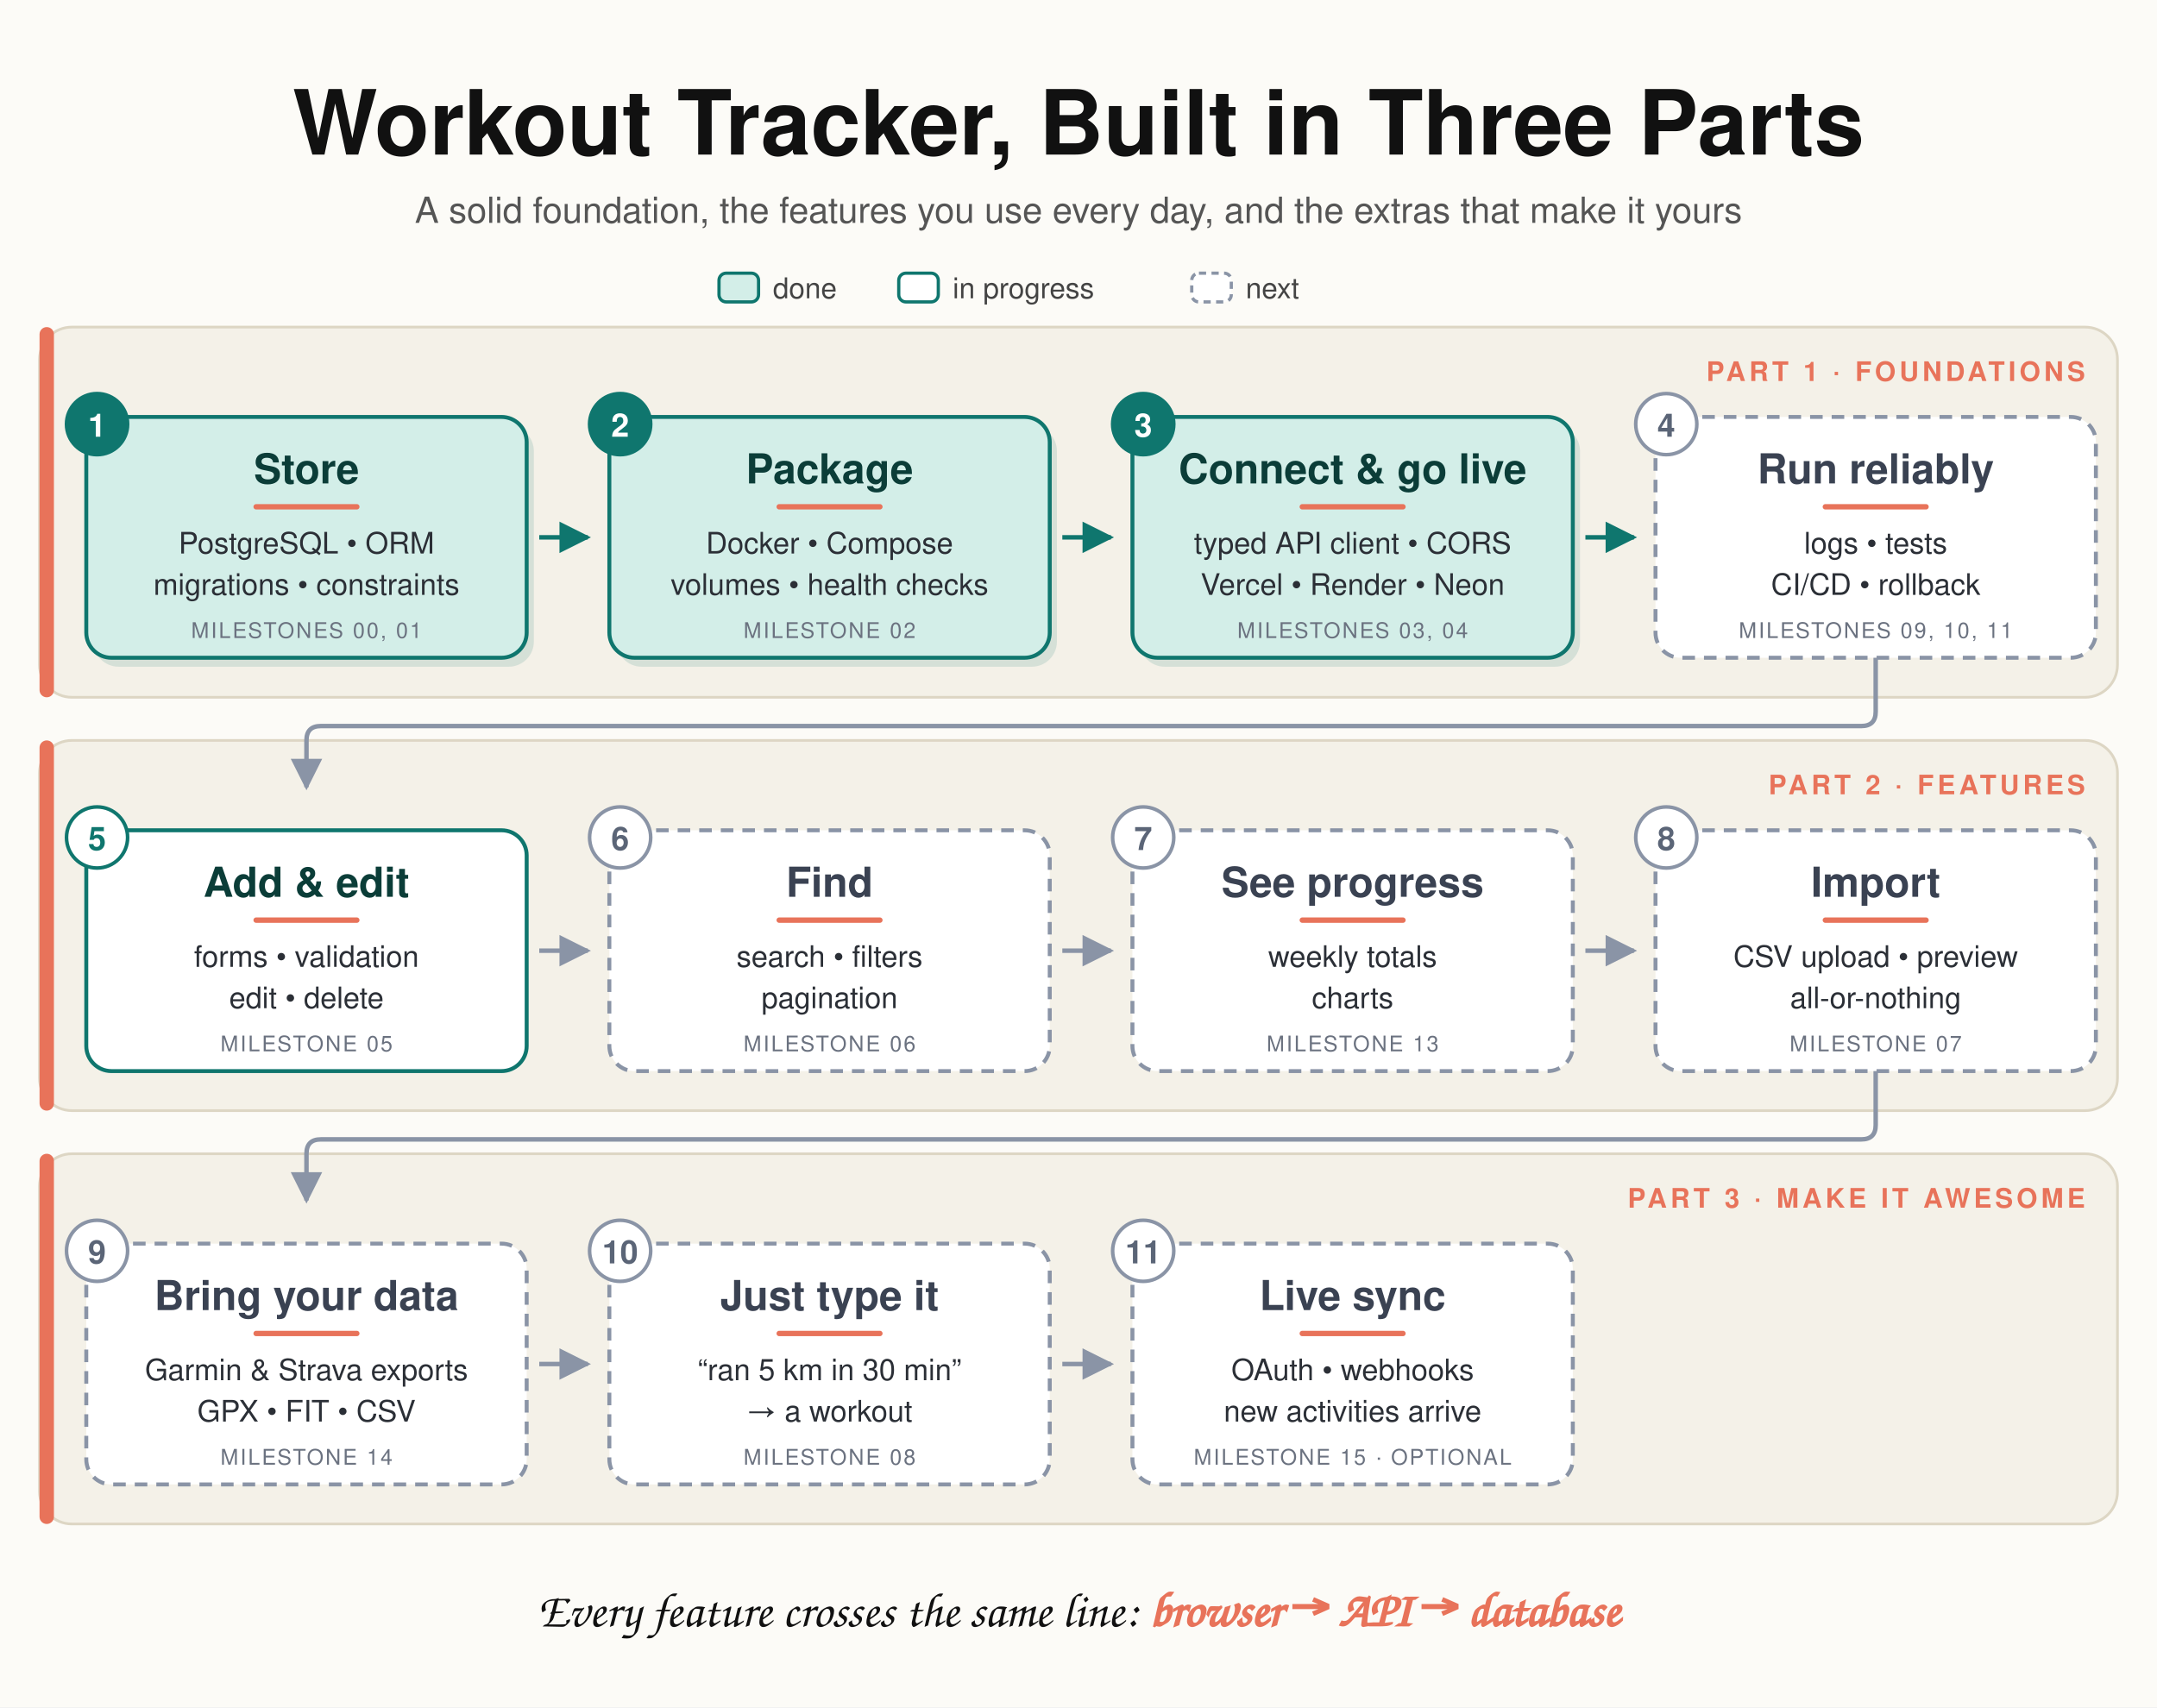
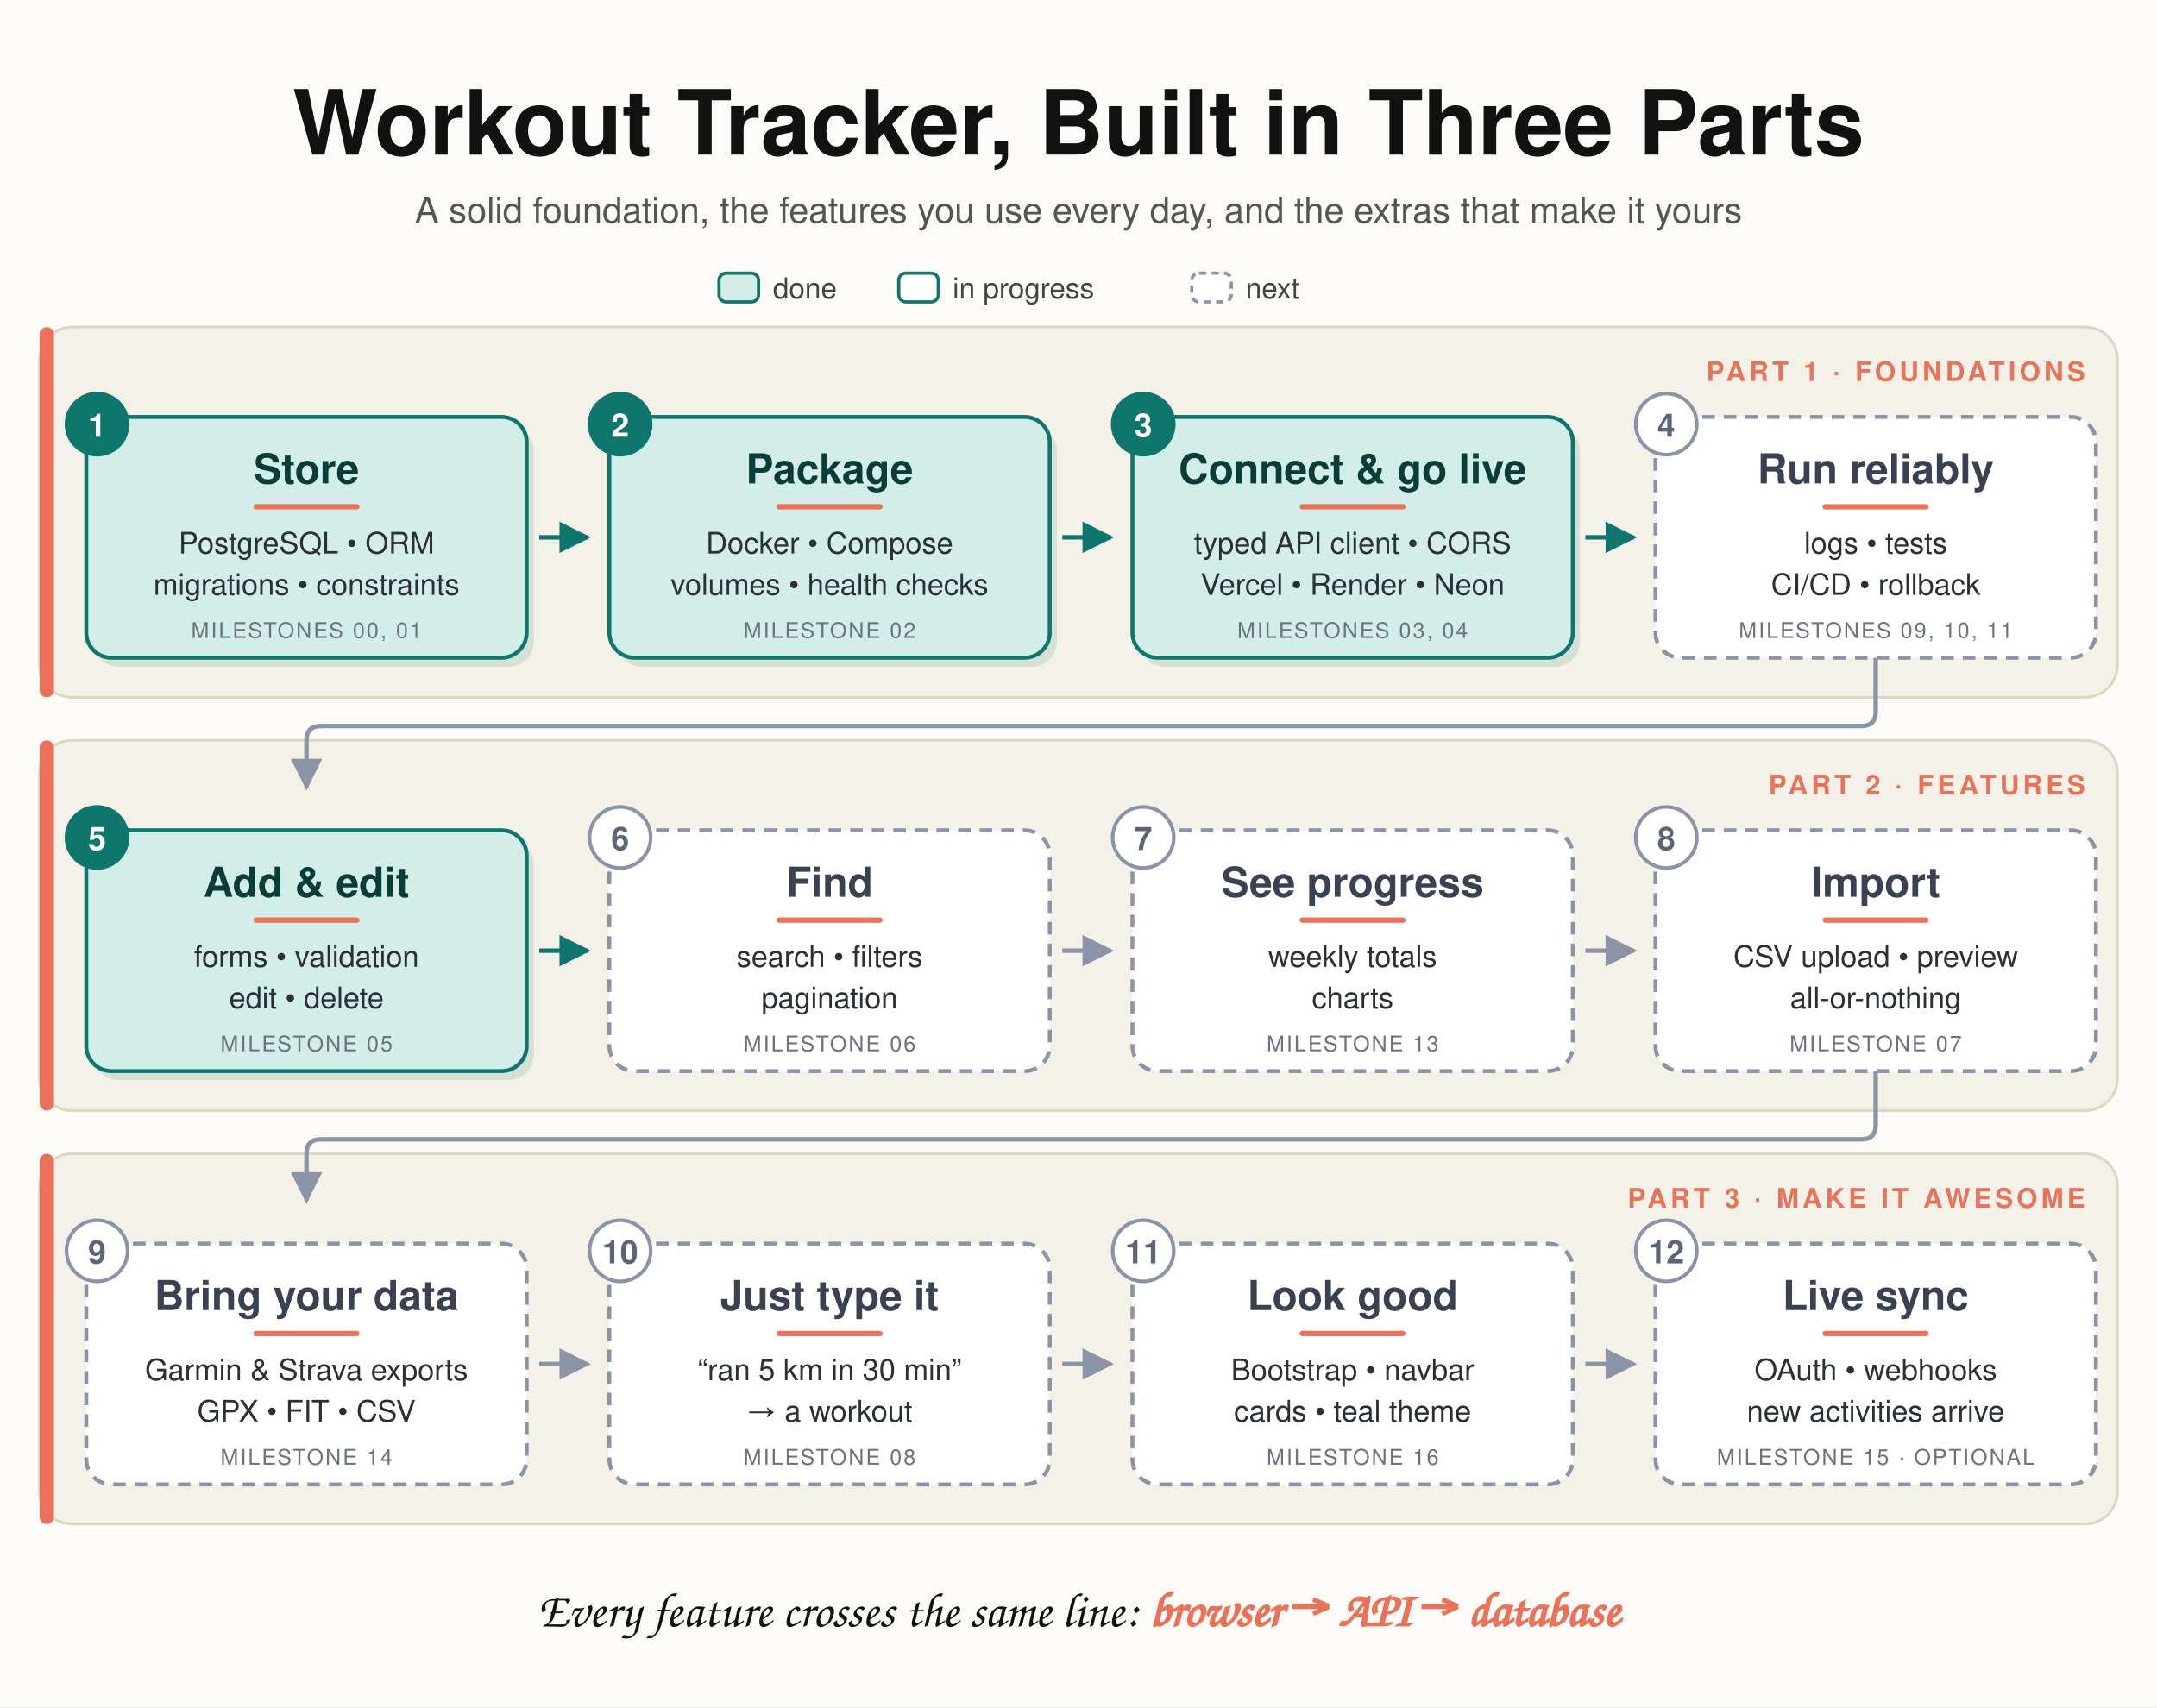
<svg xmlns="http://www.w3.org/2000/svg" viewBox="0 0 1200 950" width="1200" height="950">
  <defs>
    <marker id="a" viewBox="0 0 10 10" refX="9" refY="5" markerWidth="7" markerHeight="7" orient="auto">
      <path d="M0,0 L10,5 L0,10 z" fill="context-stroke" />
    </marker>
  </defs>
  <rect width="1200" height="950" fill="#fcfbf7" />
  <text x="600" y="86" text-anchor="middle" font-family="'Segoe UI',Helvetica,Arial,sans-serif" font-size="50" font-weight="900" fill="#111">Workout Tracker, Built in Three Parts</text>
  <text x="600" y="124" text-anchor="middle" font-family="'Segoe UI',Helvetica,Arial,sans-serif" font-size="20" fill="#555">A solid foundation, the features you use every day, and the extras that make it yours</text>
  <rect x="400" y="152" width="22" height="16" rx="4" fill="#d3eee8" stroke="#0f766e" stroke-width="1.8" />
  <text x="430" y="166" font-family="'Segoe UI',Helvetica,Arial,sans-serif" font-size="16" fill="#444">done</text>
  <rect x="500" y="152" width="22" height="16" rx="4" fill="#ffffff" stroke="#0f766e" stroke-width="1.8" />
  <text x="530" y="166" font-family="'Segoe UI',Helvetica,Arial,sans-serif" font-size="16" fill="#444">in progress</text>
  <rect x="663" y="152" width="22" height="16" rx="4" fill="#ffffff" stroke="#8a94a6" stroke-width="1.8" stroke-dasharray="4 3" />
  <text x="693" y="166" font-family="'Segoe UI',Helvetica,Arial,sans-serif" font-size="16" fill="#444">next</text>
  <rect x="22" y="182" width="1156" height="206" rx="18" fill="#f4f1e8" stroke="#ddd6c4" stroke-width="1.5" />
  <rect x="22" y="182" width="8" height="206" rx="4" fill="#e8735a" />
  <text x="1160" y="212" text-anchor="end" font-family="'Segoe UI',Helvetica,Arial,sans-serif" font-size="15" font-weight="700" letter-spacing="2" fill="#e8735a">PART 1 · FOUNDATIONS</text>
  <rect x="22" y="412" width="1156" height="206" rx="18" fill="#f4f1e8" stroke="#ddd6c4" stroke-width="1.5" />
  <rect x="22" y="412" width="8" height="206" rx="4" fill="#e8735a" />
  <text x="1160" y="442" text-anchor="end" font-family="'Segoe UI',Helvetica,Arial,sans-serif" font-size="15" font-weight="700" letter-spacing="2" fill="#e8735a">PART 2 · FEATURES</text>
  <rect x="22" y="642" width="1156" height="206" rx="18" fill="#f4f1e8" stroke="#ddd6c4" stroke-width="1.5" />
  <rect x="22" y="642" width="8" height="206" rx="4" fill="#e8735a" />
  <text x="1160" y="672" text-anchor="end" font-family="'Segoe UI',Helvetica,Arial,sans-serif" font-size="15" font-weight="700" letter-spacing="2" fill="#e8735a">PART 3 · MAKE IT AWESOME</text>
  <rect x="52" y="237" width="245" height="134" rx="14" fill="#0f766e22" />
  <rect x="48" y="232" width="245" height="134" rx="14" fill="#d3eee8" stroke="#0f766e" stroke-width="2.2" />
  <circle cx="54" cy="236" r="17" fill="#0f766e" stroke="#0f766e" stroke-width="2" />
  <text x="54" y="243" text-anchor="middle" font-family="'Segoe UI',Helvetica,Arial,sans-serif" font-size="18" font-weight="700" fill="#fff">1</text>
  <text x="170.5" y="269" text-anchor="middle" font-family="'Segoe UI',Helvetica,Arial,sans-serif" font-size="23" font-weight="700" fill="#0b3d38">Store</text>
  <line x1="142.5" y1="282" x2="198.5" y2="282" stroke="#e8735a" stroke-width="3" stroke-linecap="round" />
  <text x="170.5" y="308" text-anchor="middle" font-family="'Segoe UI',Helvetica,Arial,sans-serif" font-size="16.5" fill="#2b2f36">PostgreSQL • ORM</text>
  <text x="170.5" y="331" text-anchor="middle" font-family="'Segoe UI',Helvetica,Arial,sans-serif" font-size="16.5" fill="#2b2f36">migrations • constraints</text>
  <text x="170.5" y="355" text-anchor="middle" font-family="'Segoe UI',Helvetica,Arial,sans-serif" font-size="12" letter-spacing="1" fill="#6b7280">MILESTONES 00, 01</text>
  <line x1="300" y1="299.0" x2="327" y2="299.0" stroke="#0f766e" stroke-width="2.5" marker-end="url(#a)" />
  <rect x="343" y="237" width="245" height="134" rx="14" fill="#0f766e22" />
  <rect x="339" y="232" width="245" height="134" rx="14" fill="#d3eee8" stroke="#0f766e" stroke-width="2.2" />
  <circle cx="345" cy="236" r="17" fill="#0f766e" stroke="#0f766e" stroke-width="2" />
  <text x="345" y="243" text-anchor="middle" font-family="'Segoe UI',Helvetica,Arial,sans-serif" font-size="18" font-weight="700" fill="#fff">2</text>
  <text x="461.5" y="269" text-anchor="middle" font-family="'Segoe UI',Helvetica,Arial,sans-serif" font-size="23" font-weight="700" fill="#0b3d38">Package</text>
  <line x1="433.5" y1="282" x2="489.5" y2="282" stroke="#e8735a" stroke-width="3" stroke-linecap="round" />
  <text x="461.5" y="308" text-anchor="middle" font-family="'Segoe UI',Helvetica,Arial,sans-serif" font-size="16.5" fill="#2b2f36">Docker • Compose</text>
  <text x="461.5" y="331" text-anchor="middle" font-family="'Segoe UI',Helvetica,Arial,sans-serif" font-size="16.5" fill="#2b2f36">volumes • health checks</text>
  <text x="461.5" y="355" text-anchor="middle" font-family="'Segoe UI',Helvetica,Arial,sans-serif" font-size="12" letter-spacing="1" fill="#6b7280">MILESTONE 02</text>
  <line x1="591" y1="299.0" x2="618" y2="299.0" stroke="#0f766e" stroke-width="2.5" marker-end="url(#a)" />
  <rect x="634" y="237" width="245" height="134" rx="14" fill="#0f766e22" />
  <rect x="630" y="232" width="245" height="134" rx="14" fill="#d3eee8" stroke="#0f766e" stroke-width="2.2" />
  <circle cx="636" cy="236" r="17" fill="#0f766e" stroke="#0f766e" stroke-width="2" />
  <text x="636" y="243" text-anchor="middle" font-family="'Segoe UI',Helvetica,Arial,sans-serif" font-size="18" font-weight="700" fill="#fff">3</text>
  <text x="752.5" y="269" text-anchor="middle" font-family="'Segoe UI',Helvetica,Arial,sans-serif" font-size="23" font-weight="700" fill="#0b3d38">Connect &amp; go live</text>
  <line x1="724.5" y1="282" x2="780.5" y2="282" stroke="#e8735a" stroke-width="3" stroke-linecap="round" />
  <text x="752.5" y="308" text-anchor="middle" font-family="'Segoe UI',Helvetica,Arial,sans-serif" font-size="16.5" fill="#2b2f36">typed API client • CORS</text>
  <text x="752.5" y="331" text-anchor="middle" font-family="'Segoe UI',Helvetica,Arial,sans-serif" font-size="16.5" fill="#2b2f36">Vercel • Render • Neon</text>
  <text x="752.5" y="355" text-anchor="middle" font-family="'Segoe UI',Helvetica,Arial,sans-serif" font-size="12" letter-spacing="1" fill="#6b7280">MILESTONES 03, 04</text>
  <line x1="882" y1="299.0" x2="909" y2="299.0" stroke="#0f766e" stroke-width="2.5" marker-end="url(#a)" />
  <rect x="921" y="232" width="245" height="134" rx="14" fill="#ffffff" stroke="#8a94a6" stroke-width="2.2" stroke-dasharray="7 5" />
  <circle cx="927" cy="236" r="17" fill="#fff" stroke="#8a94a6" stroke-width="2" />
  <text x="927" y="243" text-anchor="middle" font-family="'Segoe UI',Helvetica,Arial,sans-serif" font-size="18" font-weight="700" fill="#5b6577">4</text>
  <text x="1043.5" y="269" text-anchor="middle" font-family="'Segoe UI',Helvetica,Arial,sans-serif" font-size="23" font-weight="700" fill="#3a4252">Run reliably</text>
  <line x1="1015.5" y1="282" x2="1071.5" y2="282" stroke="#e8735a" stroke-width="3" stroke-linecap="round" />
  <text x="1043.5" y="308" text-anchor="middle" font-family="'Segoe UI',Helvetica,Arial,sans-serif" font-size="16.5" fill="#2b2f36">logs • tests</text>
  <text x="1043.5" y="331" text-anchor="middle" font-family="'Segoe UI',Helvetica,Arial,sans-serif" font-size="16.5" fill="#2b2f36">CI/CD • rollback</text>
  <text x="1043.5" y="355" text-anchor="middle" font-family="'Segoe UI',Helvetica,Arial,sans-serif" font-size="12" letter-spacing="1" fill="#6b7280">MILESTONES 09, 10, 11</text>
  <path d="M1043.5,366 V396 Q1043.5,404 1035.5,404 H178.5 Q170.5,404 170.5,412 V438" fill="none" stroke="#8a94a6" stroke-width="2.5" marker-end="url(#a)" />
-   <rect x="48" y="462" width="245" height="134" rx="14" fill="#ffffff" stroke="#0f766e" stroke-width="2.2" />
-   <circle cx="54" cy="466" r="17" fill="#fff" stroke="#0f766e" stroke-width="2" />
-   <text x="54" y="473" text-anchor="middle" font-family="'Segoe UI',Helvetica,Arial,sans-serif" font-size="18" font-weight="700" fill="#0f766e">5</text>
+   <rect x="52" y="467" width="245" height="134" rx="14" fill="#0f766e22" />
+   <rect x="48" y="462" width="245" height="134" rx="14" fill="#d3eee8" stroke="#0f766e" stroke-width="2.2" />
+   <circle cx="54" cy="466" r="17" fill="#0f766e" stroke="#0f766e" stroke-width="2" />
+   <text x="54" y="473" text-anchor="middle" font-family="'Segoe UI',Helvetica,Arial,sans-serif" font-size="18" font-weight="700" fill="#fff">5</text>
  <text x="170.5" y="499" text-anchor="middle" font-family="'Segoe UI',Helvetica,Arial,sans-serif" font-size="23" font-weight="700" fill="#0b3d38">Add &amp; edit</text>
  <line x1="142.5" y1="512" x2="198.5" y2="512" stroke="#e8735a" stroke-width="3" stroke-linecap="round" />
  <text x="170.5" y="538" text-anchor="middle" font-family="'Segoe UI',Helvetica,Arial,sans-serif" font-size="16.5" fill="#2b2f36">forms • validation</text>
  <text x="170.5" y="561" text-anchor="middle" font-family="'Segoe UI',Helvetica,Arial,sans-serif" font-size="16.5" fill="#2b2f36">edit • delete</text>
  <text x="170.5" y="585" text-anchor="middle" font-family="'Segoe UI',Helvetica,Arial,sans-serif" font-size="12" letter-spacing="1" fill="#6b7280">MILESTONE 05</text>
-   <line x1="300" y1="529.0" x2="327" y2="529.0" stroke="#8a94a6" stroke-width="2.5" marker-end="url(#a)" />
+   <line x1="300" y1="529.0" x2="327" y2="529.0" stroke="#0f766e" stroke-width="2.5" marker-end="url(#a)" />
  <rect x="339" y="462" width="245" height="134" rx="14" fill="#ffffff" stroke="#8a94a6" stroke-width="2.2" stroke-dasharray="7 5" />
  <circle cx="345" cy="466" r="17" fill="#fff" stroke="#8a94a6" stroke-width="2" />
  <text x="345" y="473" text-anchor="middle" font-family="'Segoe UI',Helvetica,Arial,sans-serif" font-size="18" font-weight="700" fill="#5b6577">6</text>
  <text x="461.5" y="499" text-anchor="middle" font-family="'Segoe UI',Helvetica,Arial,sans-serif" font-size="23" font-weight="700" fill="#3a4252">Find</text>
  <line x1="433.5" y1="512" x2="489.5" y2="512" stroke="#e8735a" stroke-width="3" stroke-linecap="round" />
  <text x="461.5" y="538" text-anchor="middle" font-family="'Segoe UI',Helvetica,Arial,sans-serif" font-size="16.5" fill="#2b2f36">search • filters</text>
  <text x="461.5" y="561" text-anchor="middle" font-family="'Segoe UI',Helvetica,Arial,sans-serif" font-size="16.5" fill="#2b2f36">pagination</text>
  <text x="461.5" y="585" text-anchor="middle" font-family="'Segoe UI',Helvetica,Arial,sans-serif" font-size="12" letter-spacing="1" fill="#6b7280">MILESTONE 06</text>
  <line x1="591" y1="529.0" x2="618" y2="529.0" stroke="#8a94a6" stroke-width="2.5" marker-end="url(#a)" />
  <rect x="630" y="462" width="245" height="134" rx="14" fill="#ffffff" stroke="#8a94a6" stroke-width="2.2" stroke-dasharray="7 5" />
  <circle cx="636" cy="466" r="17" fill="#fff" stroke="#8a94a6" stroke-width="2" />
  <text x="636" y="473" text-anchor="middle" font-family="'Segoe UI',Helvetica,Arial,sans-serif" font-size="18" font-weight="700" fill="#5b6577">7</text>
  <text x="752.5" y="499" text-anchor="middle" font-family="'Segoe UI',Helvetica,Arial,sans-serif" font-size="23" font-weight="700" fill="#3a4252">See progress</text>
  <line x1="724.5" y1="512" x2="780.5" y2="512" stroke="#e8735a" stroke-width="3" stroke-linecap="round" />
  <text x="752.5" y="538" text-anchor="middle" font-family="'Segoe UI',Helvetica,Arial,sans-serif" font-size="16.5" fill="#2b2f36">weekly totals</text>
  <text x="752.5" y="561" text-anchor="middle" font-family="'Segoe UI',Helvetica,Arial,sans-serif" font-size="16.5" fill="#2b2f36">charts</text>
  <text x="752.5" y="585" text-anchor="middle" font-family="'Segoe UI',Helvetica,Arial,sans-serif" font-size="12" letter-spacing="1" fill="#6b7280">MILESTONE 13</text>
  <line x1="882" y1="529.0" x2="909" y2="529.0" stroke="#8a94a6" stroke-width="2.5" marker-end="url(#a)" />
  <rect x="921" y="462" width="245" height="134" rx="14" fill="#ffffff" stroke="#8a94a6" stroke-width="2.2" stroke-dasharray="7 5" />
  <circle cx="927" cy="466" r="17" fill="#fff" stroke="#8a94a6" stroke-width="2" />
  <text x="927" y="473" text-anchor="middle" font-family="'Segoe UI',Helvetica,Arial,sans-serif" font-size="18" font-weight="700" fill="#5b6577">8</text>
  <text x="1043.5" y="499" text-anchor="middle" font-family="'Segoe UI',Helvetica,Arial,sans-serif" font-size="23" font-weight="700" fill="#3a4252">Import</text>
  <line x1="1015.5" y1="512" x2="1071.5" y2="512" stroke="#e8735a" stroke-width="3" stroke-linecap="round" />
  <text x="1043.5" y="538" text-anchor="middle" font-family="'Segoe UI',Helvetica,Arial,sans-serif" font-size="16.5" fill="#2b2f36">CSV upload • preview</text>
  <text x="1043.5" y="561" text-anchor="middle" font-family="'Segoe UI',Helvetica,Arial,sans-serif" font-size="16.5" fill="#2b2f36">all-or-nothing</text>
  <text x="1043.5" y="585" text-anchor="middle" font-family="'Segoe UI',Helvetica,Arial,sans-serif" font-size="12" letter-spacing="1" fill="#6b7280">MILESTONE 07</text>
  <path d="M1043.5,596 V626 Q1043.5,634 1035.5,634 H178.5 Q170.5,634 170.5,642 V668" fill="none" stroke="#8a94a6" stroke-width="2.5" marker-end="url(#a)" />
  <rect x="48" y="692" width="245" height="134" rx="14" fill="#ffffff" stroke="#8a94a6" stroke-width="2.2" stroke-dasharray="7 5" />
  <circle cx="54" cy="696" r="17" fill="#fff" stroke="#8a94a6" stroke-width="2" />
  <text x="54" y="703" text-anchor="middle" font-family="'Segoe UI',Helvetica,Arial,sans-serif" font-size="18" font-weight="700" fill="#5b6577">9</text>
  <text x="170.5" y="729" text-anchor="middle" font-family="'Segoe UI',Helvetica,Arial,sans-serif" font-size="23" font-weight="700" fill="#3a4252">Bring your data</text>
  <line x1="142.5" y1="742" x2="198.5" y2="742" stroke="#e8735a" stroke-width="3" stroke-linecap="round" />
  <text x="170.5" y="768" text-anchor="middle" font-family="'Segoe UI',Helvetica,Arial,sans-serif" font-size="16.5" fill="#2b2f36">Garmin &amp; Strava exports</text>
  <text x="170.5" y="791" text-anchor="middle" font-family="'Segoe UI',Helvetica,Arial,sans-serif" font-size="16.5" fill="#2b2f36">GPX • FIT • CSV</text>
  <text x="170.5" y="815" text-anchor="middle" font-family="'Segoe UI',Helvetica,Arial,sans-serif" font-size="12" letter-spacing="1" fill="#6b7280">MILESTONE 14</text>
  <line x1="300" y1="759.0" x2="327" y2="759.0" stroke="#8a94a6" stroke-width="2.5" marker-end="url(#a)" />
  <rect x="339" y="692" width="245" height="134" rx="14" fill="#ffffff" stroke="#8a94a6" stroke-width="2.2" stroke-dasharray="7 5" />
  <circle cx="345" cy="696" r="17" fill="#fff" stroke="#8a94a6" stroke-width="2" />
  <text x="345" y="703" text-anchor="middle" font-family="'Segoe UI',Helvetica,Arial,sans-serif" font-size="18" font-weight="700" fill="#5b6577">10</text>
  <text x="461.5" y="729" text-anchor="middle" font-family="'Segoe UI',Helvetica,Arial,sans-serif" font-size="23" font-weight="700" fill="#3a4252">Just type it</text>
  <line x1="433.5" y1="742" x2="489.5" y2="742" stroke="#e8735a" stroke-width="3" stroke-linecap="round" />
  <text x="461.5" y="768" text-anchor="middle" font-family="'Segoe UI',Helvetica,Arial,sans-serif" font-size="16.5" fill="#2b2f36">“ran 5 km in 30 min”</text>
  <text x="461.5" y="791" text-anchor="middle" font-family="'Segoe UI',Helvetica,Arial,sans-serif" font-size="16.5" fill="#2b2f36">→ a workout</text>
  <text x="461.5" y="815" text-anchor="middle" font-family="'Segoe UI',Helvetica,Arial,sans-serif" font-size="12" letter-spacing="1" fill="#6b7280">MILESTONE 08</text>
  <line x1="591" y1="759.0" x2="618" y2="759.0" stroke="#8a94a6" stroke-width="2.5" marker-end="url(#a)" />
  <rect x="630" y="692" width="245" height="134" rx="14" fill="#ffffff" stroke="#8a94a6" stroke-width="2.2" stroke-dasharray="7 5" />
  <circle cx="636" cy="696" r="17" fill="#fff" stroke="#8a94a6" stroke-width="2" />
  <text x="636" y="703" text-anchor="middle" font-family="'Segoe UI',Helvetica,Arial,sans-serif" font-size="18" font-weight="700" fill="#5b6577">11</text>
-   <text x="752.5" y="729" text-anchor="middle" font-family="'Segoe UI',Helvetica,Arial,sans-serif" font-size="23" font-weight="700" fill="#3a4252">Live sync</text>
+   <text x="752.5" y="729" text-anchor="middle" font-family="'Segoe UI',Helvetica,Arial,sans-serif" font-size="23" font-weight="700" fill="#3a4252">Look good</text>
  <line x1="724.5" y1="742" x2="780.5" y2="742" stroke="#e8735a" stroke-width="3" stroke-linecap="round" />
-   <text x="752.5" y="768" text-anchor="middle" font-family="'Segoe UI',Helvetica,Arial,sans-serif" font-size="16.5" fill="#2b2f36">OAuth • webhooks</text>
-   <text x="752.5" y="791" text-anchor="middle" font-family="'Segoe UI',Helvetica,Arial,sans-serif" font-size="16.5" fill="#2b2f36">new activities arrive</text>
-   <text x="752.5" y="815" text-anchor="middle" font-family="'Segoe UI',Helvetica,Arial,sans-serif" font-size="12" letter-spacing="1" fill="#6b7280">MILESTONE 15 · OPTIONAL</text>
+   <text x="752.5" y="768" text-anchor="middle" font-family="'Segoe UI',Helvetica,Arial,sans-serif" font-size="16.5" fill="#2b2f36">Bootstrap • navbar</text>
+   <text x="752.5" y="791" text-anchor="middle" font-family="'Segoe UI',Helvetica,Arial,sans-serif" font-size="16.5" fill="#2b2f36">cards • teal theme</text>
+   <text x="752.5" y="815" text-anchor="middle" font-family="'Segoe UI',Helvetica,Arial,sans-serif" font-size="12" letter-spacing="1" fill="#6b7280">MILESTONE 16</text>
+   <line x1="882" y1="759.0" x2="909" y2="759.0" stroke="#8a94a6" stroke-width="2.5" marker-end="url(#a)" />
+   <rect x="921" y="692" width="245" height="134" rx="14" fill="#ffffff" stroke="#8a94a6" stroke-width="2.2" stroke-dasharray="7 5" />
+   <circle cx="927" cy="696" r="17" fill="#fff" stroke="#8a94a6" stroke-width="2" />
+   <text x="927" y="703" text-anchor="middle" font-family="'Segoe UI',Helvetica,Arial,sans-serif" font-size="18" font-weight="700" fill="#5b6577">12</text>
+   <text x="1043.5" y="729" text-anchor="middle" font-family="'Segoe UI',Helvetica,Arial,sans-serif" font-size="23" font-weight="700" fill="#3a4252">Live sync</text>
+   <line x1="1015.5" y1="742" x2="1071.5" y2="742" stroke="#e8735a" stroke-width="3" stroke-linecap="round" />
+   <text x="1043.5" y="768" text-anchor="middle" font-family="'Segoe UI',Helvetica,Arial,sans-serif" font-size="16.5" fill="#2b2f36">OAuth • webhooks</text>
+   <text x="1043.5" y="791" text-anchor="middle" font-family="'Segoe UI',Helvetica,Arial,sans-serif" font-size="16.5" fill="#2b2f36">new activities arrive</text>
+   <text x="1043.5" y="815" text-anchor="middle" font-family="'Segoe UI',Helvetica,Arial,sans-serif" font-size="12" letter-spacing="1" fill="#6b7280">MILESTONE 15 · OPTIONAL</text>
  <text x="600" y="905" text-anchor="middle" font-family="'Segoe Print','Comic Sans MS','Bradley Hand',cursive" font-size="27" fill="#111">Every feature crosses the same line: <tspan fill="#e8735a" font-weight="700">browser → API → database</tspan>
  </text>
</svg>
